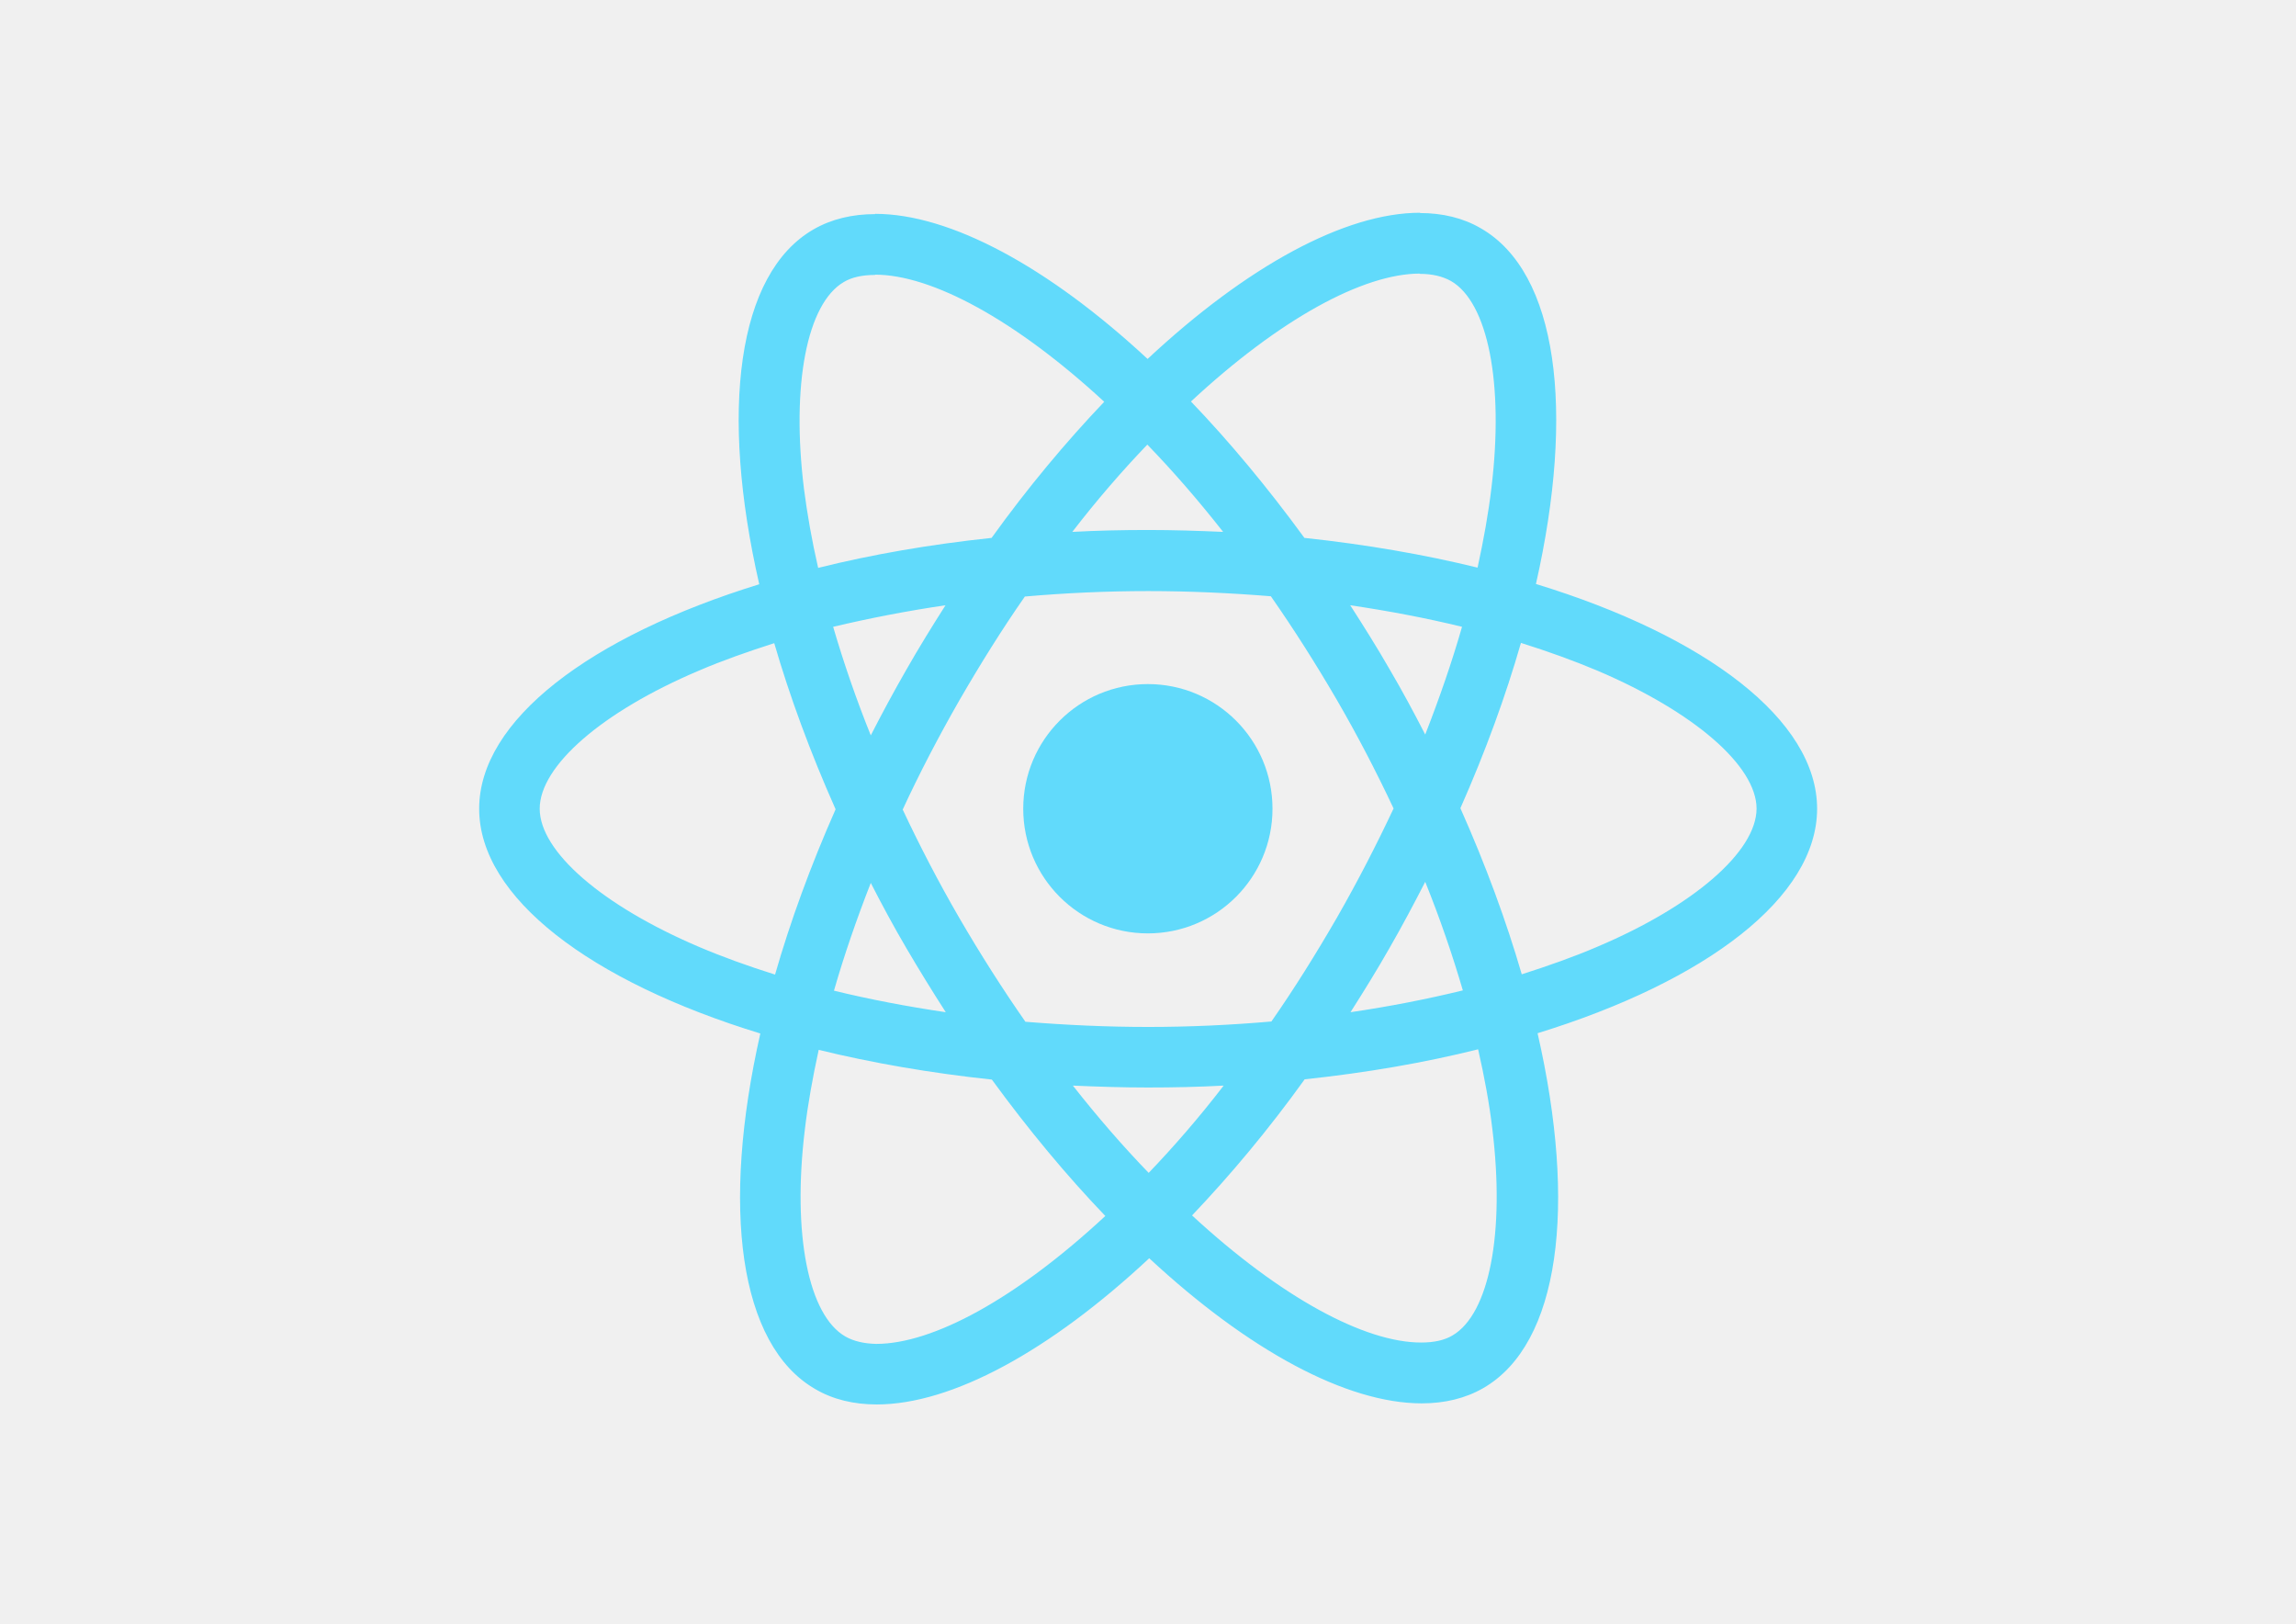
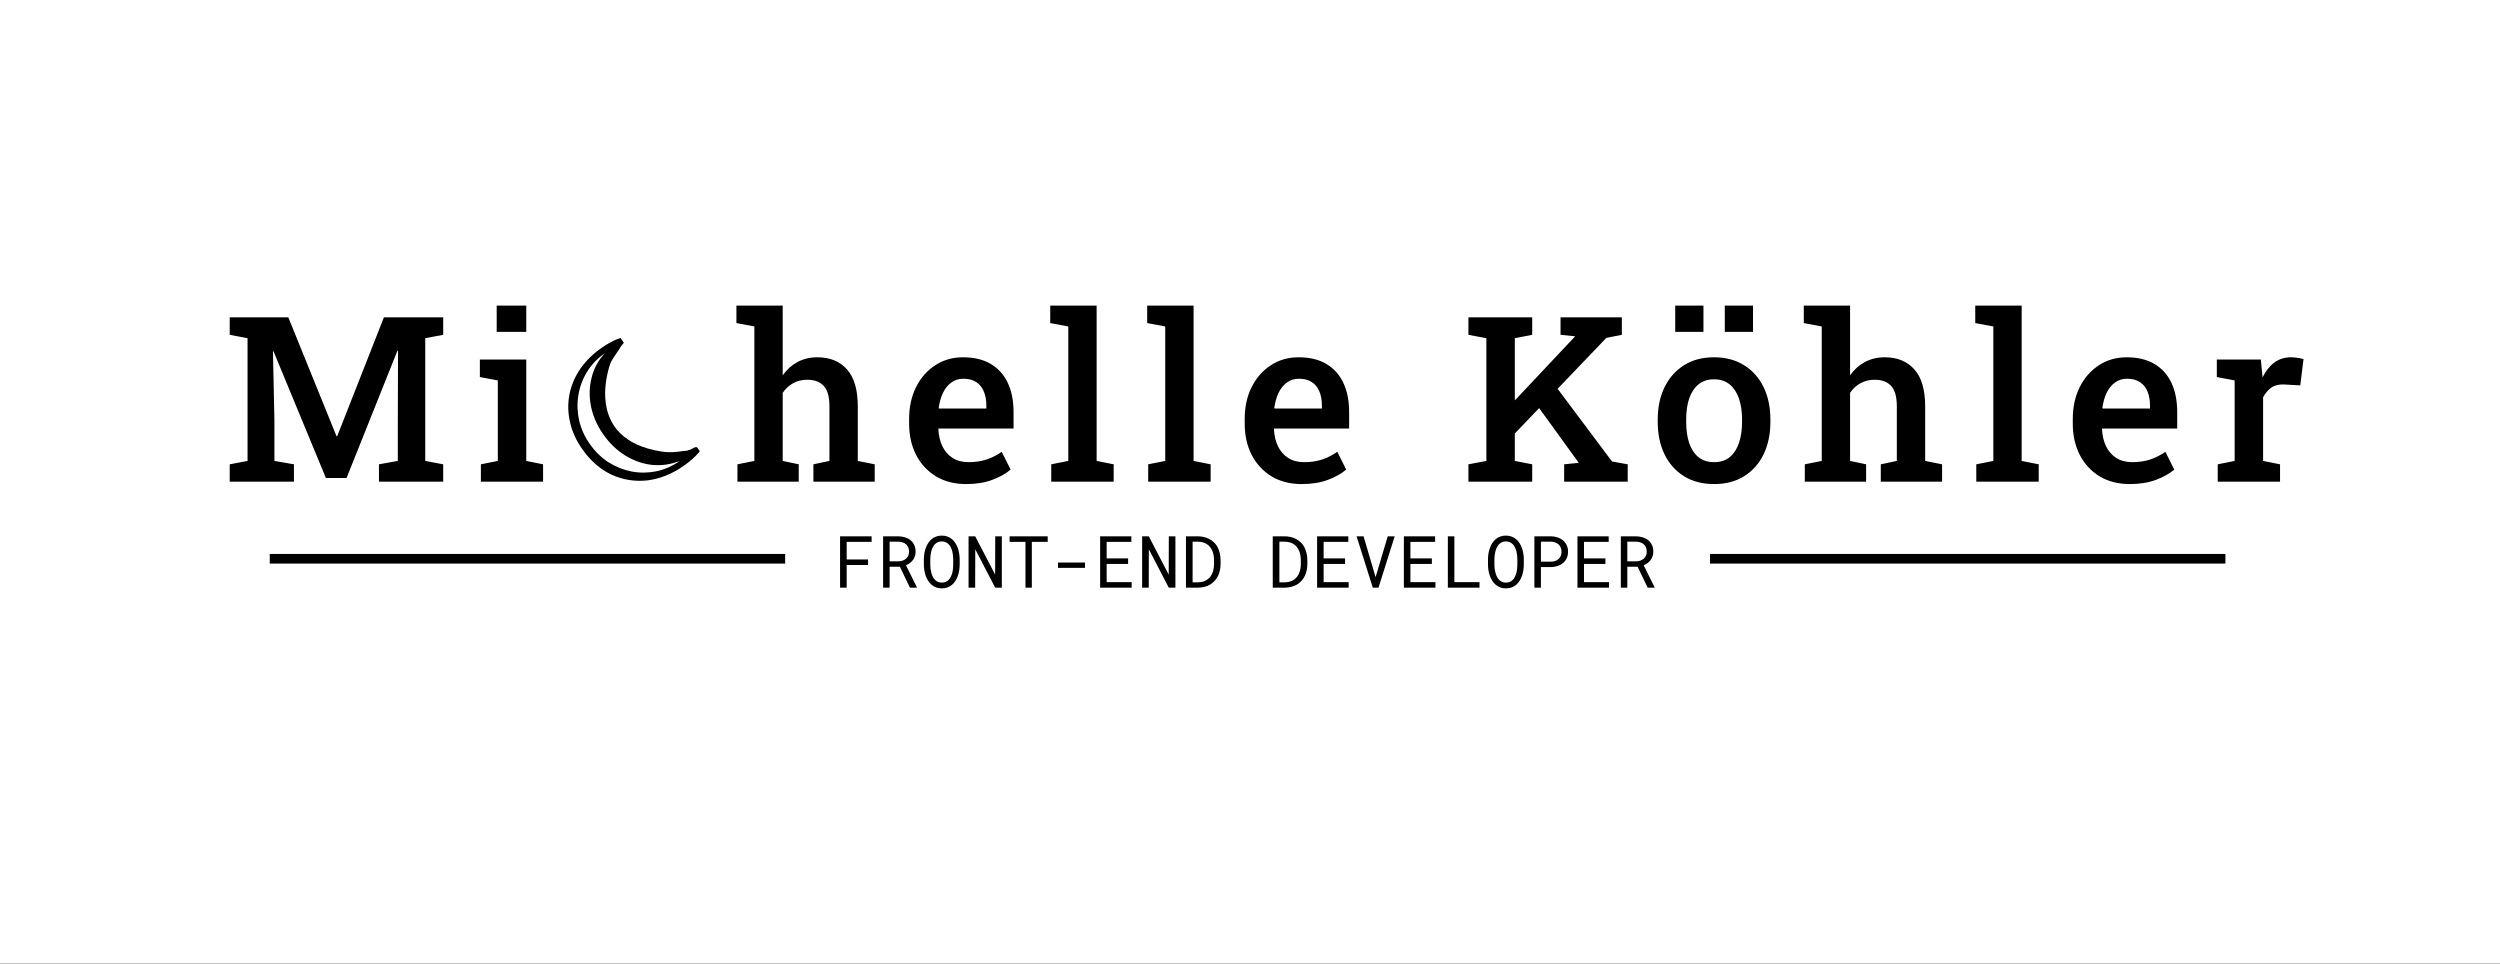
- <svg xmlns="http://www.w3.org/2000/svg" viewBox="0 0 841.9 595.3">
-   <g fill="#61DAFB">
-     <path d="M666.3 296.5c0-32.5-40.7-63.3-103.1-82.4 14.4-63.6 8-114.2-20.2-130.4-6.5-3.8-14.1-5.6-22.4-5.6v22.3c4.6 0 8.3.9 11.4 2.6 13.6 7.8 19.5 37.5 14.9 75.7-1.1 9.4-2.9 19.3-5.1 29.4-19.6-4.8-41-8.5-63.5-10.9-13.5-18.5-27.5-35.3-41.6-50 32.6-30.3 63.2-46.9 84-46.9V78c-27.5 0-63.5 19.6-99.9 53.6-36.4-33.8-72.4-53.2-99.9-53.2v22.3c20.7 0 51.4 16.5 84 46.6-14 14.7-28 31.4-41.3 49.9-22.6 2.4-44 6.1-63.6 11-2.3-10-4-19.7-5.2-29-4.7-38.2 1.1-67.9 14.6-75.8 3-1.8 6.9-2.6 11.5-2.6V78.5c-8.4 0-16 1.8-22.6 5.6-28.1 16.2-34.4 66.7-19.9 130.1-62.2 19.2-102.7 49.9-102.7 82.3 0 32.5 40.7 63.3 103.1 82.4-14.4 63.6-8 114.2 20.2 130.4 6.5 3.8 14.1 5.6 22.5 5.6 27.5 0 63.5-19.6 99.9-53.6 36.4 33.8 72.4 53.2 99.9 53.2 8.4 0 16-1.8 22.6-5.6 28.1-16.2 34.4-66.7 19.9-130.1 62-19.1 102.5-49.9 102.5-82.3zm-130.2-66.7c-3.7 12.9-8.3 26.2-13.5 39.5-4.1-8-8.4-16-13.1-24-4.6-8-9.5-15.8-14.4-23.4 14.2 2.1 27.9 4.7 41 7.9zm-45.8 106.5c-7.8 13.5-15.8 26.3-24.1 38.2-14.9 1.3-30 2-45.2 2-15.1 0-30.2-.7-45-1.9-8.3-11.9-16.4-24.6-24.2-38-7.6-13.1-14.5-26.4-20.8-39.8 6.2-13.4 13.2-26.8 20.7-39.9 7.8-13.5 15.8-26.3 24.1-38.2 14.9-1.3 30-2 45.2-2 15.1 0 30.2.7 45 1.9 8.3 11.9 16.4 24.6 24.2 38 7.6 13.1 14.5 26.4 20.8 39.8-6.3 13.4-13.2 26.8-20.7 39.9zm32.3-13c5.4 13.4 10 26.8 13.8 39.8-13.1 3.2-26.9 5.9-41.2 8 4.9-7.7 9.8-15.6 14.4-23.7 4.6-8 8.9-16.1 13-24.1zM421.2 430c-9.3-9.6-18.6-20.3-27.8-32 9 .4 18.2.7 27.5.7 9.4 0 18.7-.2 27.8-.7-9 11.7-18.3 22.4-27.5 32zm-74.4-58.9c-14.2-2.1-27.9-4.7-41-7.9 3.7-12.9 8.3-26.2 13.5-39.5 4.1 8 8.4 16 13.1 24 4.7 8 9.5 15.8 14.4 23.4zM420.7 163c9.3 9.6 18.6 20.3 27.8 32-9-.4-18.2-.7-27.5-.7-9.4 0-18.7.2-27.8.7 9-11.7 18.3-22.4 27.5-32zm-74 58.9c-4.9 7.7-9.8 15.6-14.4 23.7-4.6 8-8.9 16-13 24-5.4-13.4-10-26.8-13.8-39.8 13.1-3.1 26.9-5.8 41.2-7.9zm-90.5 125.2c-35.4-15.1-58.3-34.9-58.3-50.6 0-15.7 22.9-35.6 58.3-50.6 8.6-3.7 18-7 27.7-10.1 5.7 19.6 13.2 40 22.5 60.9-9.2 20.8-16.6 41.1-22.2 60.6-9.9-3.1-19.3-6.5-28-10.2zM310 490c-13.6-7.8-19.5-37.5-14.9-75.7 1.1-9.4 2.9-19.3 5.1-29.4 19.6 4.8 41 8.5 63.5 10.9 13.5 18.5 27.5 35.3 41.6 50-32.6 30.3-63.2 46.9-84 46.9-4.5-.1-8.3-1-11.3-2.7zm237.2-76.2c4.7 38.2-1.1 67.9-14.6 75.8-3 1.8-6.9 2.6-11.5 2.6-20.7 0-51.4-16.5-84-46.6 14-14.7 28-31.4 41.3-49.9 22.6-2.4 44-6.1 63.6-11 2.3 10.1 4.1 19.8 5.2 29.1zm38.5-66.7c-8.6 3.7-18 7-27.7 10.1-5.7-19.6-13.2-40-22.5-60.9 9.2-20.8 16.6-41.1 22.2-60.6 9.9 3.1 19.3 6.5 28.1 10.2 35.4 15.1 58.3 34.9 58.3 50.6-.1 15.7-23 35.6-58.4 50.6zM320.8 78.4z" />
-     <circle cx="420.9" cy="296.5" r="45.7" />
-     <path d="M520.5 78.1z" />
-   </g>
+ <svg xmlns="http://www.w3.org/2000/svg" width="519" height="200" viewBox="0 0 519 200" fill="none">
+   <rect width="519" height="200" fill="#1E1E1E" />
+   <rect width="519" height="200" fill="white" />
+   <path d="M47.688 100V96.391L51.391 95.688V70.211L47.688 69.508V65.875H51.391H59.852L69.859 90.555H70L79.703 65.875H92.008V69.508L88.281 70.211V95.688L92.008 96.391V100H78.672V96.391L82.586 95.688V87.742L82.633 72.812L82.516 72.789L71.945 99.227H67.656L56.781 72.93L56.664 72.953L56.969 87.344V95.688L61.023 96.391V100H47.688ZM99.831 100V96.391L103.347 95.688V78.977L99.62 78.273V74.641H109.253V95.688L112.745 96.391V100H99.831ZM103.112 68.898V63.438H109.253V68.898H103.112ZM153.091 100V96.391L156.606 95.688V67.773L152.88 67.07V63.438H162.489V77.922C163.317 76.734 164.341 75.812 165.559 75.156C166.778 74.5 168.153 74.172 169.684 74.172C172.294 74.172 174.341 75.008 175.825 76.68C177.325 78.336 178.075 80.898 178.075 84.367V95.688L181.591 96.391V100H168.864V96.391L172.192 95.688V84.32C172.192 82.383 171.802 80.984 171.02 80.125C170.239 79.266 169.091 78.836 167.575 78.836C166.497 78.836 165.52 79.078 164.645 79.562C163.786 80.031 163.067 80.695 162.489 81.555V95.688L165.817 96.391V100H153.091ZM200.57 100.492C198.18 100.492 196.094 99.961 194.312 98.898C192.547 97.82 191.172 96.336 190.188 94.445C189.219 92.555 188.734 90.391 188.734 87.953V86.969C188.734 84.5 189.211 82.305 190.164 80.383C191.133 78.445 192.461 76.93 194.148 75.836C195.836 74.727 197.758 74.172 199.914 74.172C202.211 74.172 204.133 74.633 205.68 75.555C207.242 76.477 208.422 77.789 209.219 79.492C210.016 81.18 210.414 83.211 210.414 85.586V88.961H194.852L194.805 89.078C194.867 90.406 195.141 91.586 195.625 92.617C196.125 93.648 196.828 94.461 197.734 95.055C198.656 95.648 199.773 95.945 201.086 95.945C202.461 95.945 203.711 95.758 204.836 95.383C205.961 95.008 207 94.477 207.953 93.789L209.805 97.492C208.805 98.336 207.531 99.047 205.984 99.625C204.438 100.203 202.633 100.492 200.57 100.492ZM194.945 84.812H204.766V84.203C204.766 83.094 204.594 82.125 204.25 81.297C203.922 80.453 203.398 79.797 202.68 79.328C201.977 78.859 201.078 78.625 199.984 78.625C199.031 78.625 198.195 78.891 197.477 79.422C196.758 79.953 196.18 80.68 195.742 81.602C195.32 82.508 195.031 83.539 194.875 84.695L194.945 84.812ZM218.238 100V96.391L221.777 95.688V67.773L218.027 67.07V63.438H227.659V95.688L231.198 96.391V100H218.238ZM238.366 100V96.391L241.905 95.688V67.773L238.155 67.07V63.438H247.788V95.688L251.327 96.391V100H238.366ZM270.236 100.492C267.845 100.492 265.759 99.961 263.978 98.898C262.212 97.82 260.837 96.336 259.853 94.445C258.884 92.555 258.4 90.391 258.4 87.953V86.969C258.4 84.5 258.877 82.305 259.83 80.383C260.798 78.445 262.127 76.93 263.814 75.836C265.502 74.727 267.423 74.172 269.58 74.172C271.877 74.172 273.798 74.633 275.345 75.555C276.908 76.477 278.087 77.789 278.884 79.492C279.681 81.18 280.08 83.211 280.08 85.586V88.961H264.517L264.47 89.078C264.533 90.406 264.806 91.586 265.291 92.617C265.791 93.648 266.494 94.461 267.4 95.055C268.322 95.648 269.439 95.945 270.752 95.945C272.127 95.945 273.377 95.758 274.502 95.383C275.627 95.008 276.666 94.477 277.619 93.789L279.47 97.492C278.47 98.336 277.197 99.047 275.65 99.625C274.103 100.203 272.298 100.492 270.236 100.492ZM264.611 84.812H274.431V84.203C274.431 83.094 274.259 82.125 273.916 81.297C273.587 80.453 273.064 79.797 272.345 79.328C271.642 78.859 270.744 78.625 269.65 78.625C268.697 78.625 267.861 78.891 267.142 79.422C266.423 79.953 265.845 80.68 265.408 81.602C264.986 82.508 264.697 83.539 264.541 84.695L264.611 84.812ZM313.516 91L310.422 87.438L326.922 69.906L326.992 69.812L323.969 69.508V65.875H336.695V69.508L333.484 70.141L313.516 91ZM304.844 100V96.391L308.57 95.688V70.211L304.844 69.508V65.875H318.086V69.508L314.477 70.211V95.688L318.086 96.391V100H304.844ZM324.719 100V96.391L327.742 96.086V96.062L318.742 83.641L322.445 79.492L334.656 95.805L337.914 96.391V100H324.719ZM355.862 100.492C353.425 100.492 351.331 99.945 349.581 98.852C347.831 97.758 346.487 96.242 345.55 94.305C344.612 92.352 344.144 90.109 344.144 87.578V87.086C344.144 84.57 344.612 82.344 345.55 80.406C346.487 78.469 347.831 76.945 349.581 75.836C351.331 74.727 353.409 74.172 355.816 74.172C358.253 74.172 360.347 74.727 362.097 75.836C363.847 76.93 365.191 78.445 366.128 80.383C367.066 82.32 367.534 84.555 367.534 87.086V87.578C367.534 90.109 367.066 92.352 366.128 94.305C365.191 96.242 363.847 97.758 362.097 98.852C360.362 99.945 358.284 100.492 355.862 100.492ZM355.862 95.945C357.175 95.945 358.253 95.594 359.097 94.891C359.956 94.172 360.597 93.188 361.019 91.938C361.441 90.672 361.652 89.219 361.652 87.578V87.086C361.652 85.461 361.441 84.023 361.019 82.773C360.597 81.523 359.956 80.539 359.097 79.82C358.237 79.102 357.144 78.742 355.816 78.742C354.519 78.742 353.441 79.102 352.581 79.82C351.722 80.539 351.081 81.523 350.659 82.773C350.253 84.023 350.05 85.461 350.05 87.086V87.578C350.05 89.219 350.253 90.672 350.659 91.938C351.081 93.188 351.722 94.172 352.581 94.891C353.456 95.594 354.55 95.945 355.862 95.945ZM358.066 68.898V63.438H363.925V68.898H358.066ZM347.777 68.898V63.438H353.636V68.898H347.777ZM374.678 100V96.391L378.194 95.688V67.773L374.467 67.07V63.438H384.077V77.922C384.905 76.734 385.928 75.812 387.147 75.156C388.366 74.5 389.741 74.172 391.272 74.172C393.881 74.172 395.928 75.008 397.413 76.68C398.913 78.336 399.663 80.898 399.663 84.367V95.688L403.178 96.391V100H390.452V96.391L393.78 95.688V84.32C393.78 82.383 393.389 80.984 392.608 80.125C391.827 79.266 390.678 78.836 389.163 78.836C388.084 78.836 387.108 79.078 386.233 79.562C385.373 80.031 384.655 80.695 384.077 81.555V95.688L387.405 96.391V100H374.678ZM410.275 100V96.391L413.814 95.688V67.773L410.064 67.07V63.438H419.697V95.688L423.236 96.391V100H410.275ZM442.145 100.492C439.755 100.492 437.669 99.961 435.888 98.898C434.122 97.82 432.747 96.336 431.763 94.445C430.794 92.555 430.309 90.391 430.309 87.953V86.969C430.309 84.5 430.786 82.305 431.739 80.383C432.708 78.445 434.036 76.93 435.723 75.836C437.411 74.727 439.333 74.172 441.489 74.172C443.786 74.172 445.708 74.633 447.255 75.555C448.817 76.477 449.997 77.789 450.794 79.492C451.591 81.18 451.989 83.211 451.989 85.586V88.961H436.427L436.38 89.078C436.442 90.406 436.716 91.586 437.2 92.617C437.7 93.648 438.403 94.461 439.309 95.055C440.231 95.648 441.348 95.945 442.661 95.945C444.036 95.945 445.286 95.758 446.411 95.383C447.536 95.008 448.575 94.477 449.528 93.789L451.38 97.492C450.38 98.336 449.106 99.047 447.559 99.625C446.013 100.203 444.208 100.492 442.145 100.492ZM436.52 84.812H446.341V84.203C446.341 83.094 446.169 82.125 445.825 81.297C445.497 80.453 444.973 79.797 444.255 79.328C443.552 78.859 442.653 78.625 441.559 78.625C440.606 78.625 439.77 78.891 439.052 79.422C438.333 79.953 437.755 80.68 437.317 81.602C436.895 82.508 436.606 83.539 436.45 84.695L436.52 84.812ZM460.398 100V96.391L463.914 95.688V78.977L460.211 78.273V74.641H469.352L469.656 77.828L469.703 78.344C470.375 77 471.195 75.969 472.164 75.25C473.148 74.531 474.297 74.172 475.609 74.172C476.047 74.172 476.508 74.211 476.992 74.289C477.492 74.367 477.898 74.453 478.211 74.547L477.531 80.008L474.227 79.82C473.148 79.758 472.258 79.969 471.555 80.453C470.867 80.938 470.289 81.609 469.82 82.469V95.688L473.336 96.391V100H460.398Z" fill="black" />
+   <path d="M144.5 93.609C140.667 94.609 132.3 95.51 129.5 91.109" stroke="black" />
+   <path d="M129 71.109C125.833 75.109 120.7 83.71 125.5 86.109" stroke="black" />
+   <path d="M126 74.109C123.5 80.609 122.7 93.909 139.5 95.109" stroke="black" />
+   <path d="M141.978 96.681C139.536 98.391 137.011 99.407 134.402 99.73C131.8 100.013 129.317 99.616 126.954 98.541C124.599 97.427 122.574 95.66 120.88 93.242C119.613 91.434 118.768 89.576 118.342 87.669C117.9 85.739 117.852 83.847 118.199 81.994C118.553 80.101 119.288 78.327 120.403 76.671C121.542 74.999 123.026 73.521 124.858 72.238C125.515 71.778 126.162 71.377 126.799 71.036C127.458 70.679 128.128 70.385 128.806 70.155L129.62 71.317C127.554 72.764 126.059 74.477 125.134 76.455C124.233 78.416 123.919 80.491 124.192 82.68C124.448 84.845 125.317 86.984 126.797 89.097C128.26 91.187 129.974 92.734 131.938 93.739C133.901 94.743 135.959 95.157 138.11 94.98C140.284 94.787 142.405 93.967 144.471 92.52L145.285 93.682C144.837 94.241 144.332 94.769 143.771 95.267C143.233 95.749 142.636 96.22 141.978 96.681ZM141.203 95.649C139.32 96.408 137.406 96.698 135.461 96.52C133.5 96.319 131.637 95.682 129.87 94.609C128.087 93.513 126.546 92.037 125.247 90.183C123.948 88.328 123.096 86.387 122.691 84.36C122.287 82.334 122.325 80.365 122.806 78.453C123.27 76.517 124.189 74.806 125.563 73.319C124.013 74.405 122.775 75.71 121.847 77.234C120.92 78.759 120.325 80.383 120.063 82.106C119.784 83.807 119.84 85.535 120.23 87.292C120.627 89.008 121.361 90.63 122.43 92.156C123.515 93.706 124.805 94.972 126.299 95.956C127.799 96.9 129.405 97.543 131.115 97.885C132.808 98.204 134.529 98.188 136.279 97.838C138.012 97.464 139.653 96.734 141.203 95.649Z" fill="black" />
+   <path d="M127.5 72.109C123.833 79.609 121.7 94.609 142.5 94.609" stroke="black" />
+   <path d="M124.63 83.329H124.398" stroke="black" stroke-width="2" stroke-linecap="round" />
+   <path d="M123.936 80.091V82.867" stroke="black" stroke-width="2" stroke-linecap="round" />
+   <path d="M137.814 95.819C138.488 95.145 139.447 94.894 140.358 94.894C140.871 94.894 142.712 94.812 142.902 94.431" stroke="black" stroke-linecap="round" />
+   <path d="M138.045 95.357C138.66 95.357 142.912 95.336 143.133 94.894" stroke="black" stroke-linecap="round" />
+   <path d="M130.181 74.771C130.181 73.493 129.856 71.489 130.412 70.376" stroke="white" stroke-linecap="round" />
+   <path d="M128.793 74.309C128.793 72.993 129.098 72.362 129.898 71.482C130.309 71.03 131.106 69.83 131.106 69.22" stroke="white" stroke-linecap="round" />
+   <path d="M142.208 93.044C143.042 93.044 143.331 92.724 144.059 92.401C144.585 92.167 145.637 92.662 145.909 92.118" stroke="white" stroke-linecap="round" />
+   <path d="M180.207 117.291V116.141H175.769V112.493H180.947V111.336H174.399V122H175.769V117.291H180.207ZM186.813 117.649L188.908 122H190.336L190.344 121.912L188.081 117.356C188.374 117.229 188.642 117.076 188.886 116.895C189.13 116.714 189.34 116.507 189.516 116.272C189.692 116.038 189.829 115.777 189.926 115.489C190.029 115.201 190.08 114.883 190.08 114.537C190.08 114 189.985 113.533 189.794 113.138C189.609 112.737 189.353 112.405 189.025 112.142C188.693 111.878 188.308 111.68 187.868 111.548C187.429 111.417 186.96 111.346 186.462 111.336H183.334V122H184.682V117.649H186.813ZM184.682 116.536V112.449H186.462C186.789 112.454 187.089 112.5 187.363 112.588C187.641 112.676 187.88 112.806 188.081 112.977C188.281 113.152 188.437 113.37 188.549 113.628C188.662 113.882 188.718 114.18 188.718 114.522C188.718 114.844 188.659 115.13 188.542 115.379C188.425 115.623 188.266 115.831 188.066 116.001C187.861 116.172 187.624 116.304 187.355 116.397C187.087 116.485 186.801 116.531 186.499 116.536H184.682ZM199.228 117.283V116.067C199.223 115.687 199.189 115.301 199.125 114.91C199.067 114.52 198.974 114.144 198.847 113.782C198.715 113.421 198.549 113.084 198.349 112.771C198.154 112.454 197.919 112.178 197.646 111.944C197.373 111.709 197.058 111.526 196.701 111.395C196.345 111.258 195.947 111.189 195.507 111.189C195.068 111.189 194.67 111.258 194.313 111.395C193.962 111.526 193.649 111.709 193.376 111.944C193.103 112.183 192.866 112.461 192.666 112.779C192.47 113.091 192.309 113.428 192.182 113.79C192.05 114.151 191.953 114.527 191.889 114.917C191.831 115.303 191.799 115.687 191.794 116.067V117.283C191.799 117.664 191.833 118.047 191.896 118.433C191.96 118.819 192.058 119.192 192.189 119.554C192.316 119.915 192.48 120.254 192.68 120.572C192.88 120.884 193.117 121.158 193.391 121.392C193.664 121.626 193.977 121.812 194.328 121.949C194.685 122.081 195.083 122.146 195.522 122.146C195.961 122.146 196.357 122.081 196.708 121.949C197.065 121.812 197.38 121.626 197.653 121.392C197.927 121.158 198.161 120.884 198.356 120.572C198.557 120.259 198.72 119.922 198.847 119.561C198.974 119.2 199.067 118.826 199.125 118.44C199.189 118.05 199.223 117.664 199.228 117.283ZM197.888 116.053V117.283C197.883 117.537 197.866 117.803 197.836 118.082C197.812 118.36 197.766 118.633 197.697 118.902C197.624 119.175 197.529 119.437 197.412 119.686C197.299 119.93 197.158 120.145 196.987 120.33C196.811 120.521 196.601 120.672 196.357 120.784C196.118 120.896 195.839 120.953 195.522 120.953C195.205 120.953 194.926 120.896 194.687 120.784C194.448 120.672 194.24 120.521 194.064 120.33C193.889 120.145 193.742 119.927 193.625 119.678C193.508 119.429 193.413 119.168 193.339 118.895C193.266 118.626 193.212 118.353 193.178 118.074C193.149 117.796 193.132 117.532 193.127 117.283V116.053C193.132 115.804 193.149 115.542 193.178 115.269C193.212 114.991 193.266 114.715 193.339 114.441C193.408 114.173 193.5 113.917 193.618 113.672C193.735 113.423 193.881 113.204 194.057 113.013C194.233 112.828 194.44 112.679 194.68 112.566C194.919 112.454 195.195 112.398 195.507 112.398C195.825 112.398 196.103 112.454 196.342 112.566C196.582 112.674 196.789 112.82 196.965 113.006C197.141 113.196 197.287 113.416 197.404 113.665C197.521 113.909 197.617 114.166 197.69 114.434C197.758 114.708 197.807 114.983 197.836 115.262C197.866 115.535 197.883 115.799 197.888 116.053ZM207.98 122V111.336H206.611L206.589 119.29L202.451 111.336H201.074V122H202.443L202.465 114.031L206.604 122H207.98ZM217.502 112.493V111.336H209.592V112.493H212.888V122H214.206V112.493H217.502ZM225.244 117.891V116.778H219.641V117.891H225.244ZM234.194 117.071V115.921H229.741V112.493H234.868V111.336H228.386V122H234.934V120.85H229.741V117.071H234.194ZM244.016 122V111.336H242.646L242.624 119.29L238.486 111.336H237.109V122H238.479L238.5 114.031L242.639 122H244.016ZM246.206 122H248.674C249.187 121.995 249.663 121.934 250.102 121.817C250.546 121.7 250.944 121.531 251.296 121.312C251.628 121.102 251.928 120.848 252.197 120.55C252.465 120.252 252.688 119.92 252.863 119.554C253.034 119.202 253.164 118.816 253.251 118.396C253.344 117.977 253.391 117.532 253.391 117.063V116.28C253.386 115.792 253.334 115.333 253.237 114.903C253.144 114.473 253.007 114.078 252.827 113.716C252.626 113.292 252.358 112.918 252.021 112.596C251.689 112.269 251.306 112.005 250.871 111.805C250.559 111.658 250.217 111.546 249.846 111.468C249.479 111.385 249.089 111.341 248.674 111.336H246.206V122ZM247.583 112.449H248.674C249.011 112.454 249.321 112.493 249.604 112.566C249.887 112.635 250.144 112.732 250.373 112.859C250.695 113.03 250.966 113.255 251.186 113.533C251.411 113.807 251.589 114.114 251.721 114.456C251.823 114.72 251.899 115.005 251.948 115.313C252.001 115.616 252.031 115.933 252.036 116.265V117.063C252.031 117.391 252.004 117.706 251.955 118.008C251.906 118.306 251.833 118.584 251.735 118.843C251.623 119.161 251.469 119.449 251.274 119.708C251.083 119.961 250.856 120.176 250.593 120.352C250.344 120.523 250.058 120.655 249.736 120.748C249.418 120.84 249.064 120.889 248.674 120.894H247.583V112.449ZM264.223 122H266.691C267.204 121.995 267.68 121.934 268.12 121.817C268.564 121.7 268.962 121.531 269.313 121.312C269.646 121.102 269.946 120.848 270.214 120.55C270.483 120.252 270.705 119.92 270.881 119.554C271.052 119.202 271.181 118.816 271.269 118.396C271.362 117.977 271.408 117.532 271.408 117.063V116.28C271.403 115.792 271.352 115.333 271.254 114.903C271.162 114.473 271.025 114.078 270.844 113.716C270.644 113.292 270.375 112.918 270.039 112.596C269.707 112.269 269.323 112.005 268.889 111.805C268.576 111.658 268.234 111.546 267.863 111.468C267.497 111.385 267.106 111.341 266.691 111.336H264.223V122ZM265.6 112.449H266.691C267.028 112.454 267.338 112.493 267.622 112.566C267.905 112.635 268.161 112.732 268.391 112.859C268.713 113.03 268.984 113.255 269.204 113.533C269.428 113.807 269.606 114.114 269.738 114.456C269.841 114.72 269.917 115.005 269.965 115.313C270.019 115.616 270.048 115.933 270.053 116.265V117.063C270.048 117.391 270.021 117.706 269.973 118.008C269.924 118.306 269.851 118.584 269.753 118.843C269.641 119.161 269.487 119.449 269.292 119.708C269.101 119.961 268.874 120.176 268.61 120.352C268.361 120.523 268.076 120.655 267.753 120.748C267.436 120.84 267.082 120.889 266.691 120.894H265.6V112.449ZM279.238 117.071V115.921H274.785V112.493H279.912V111.336H273.43V122H279.978V120.85H274.785V117.071H279.238ZM284.995 122H286.174L289.536 111.336H288.093L285.734 119.283L285.573 119.817L285.419 119.297L283.076 111.336H281.625L284.995 122ZM297.255 117.071V115.921H292.802V112.493H297.929V111.336H291.447V122H297.995V120.85H292.802V117.071H297.255ZM301.928 120.85V111.336H300.573V122H307.143V120.85H301.928ZM316.342 117.283V116.067C316.337 115.687 316.303 115.301 316.24 114.91C316.181 114.52 316.088 114.144 315.961 113.782C315.83 113.421 315.664 113.084 315.463 112.771C315.268 112.454 315.034 112.178 314.76 111.944C314.487 111.709 314.172 111.526 313.815 111.395C313.459 111.258 313.061 111.189 312.622 111.189C312.182 111.189 311.784 111.258 311.428 111.395C311.076 111.526 310.764 111.709 310.49 111.944C310.217 112.183 309.98 112.461 309.78 112.779C309.584 113.091 309.423 113.428 309.296 113.79C309.165 114.151 309.067 114.527 309.003 114.917C308.945 115.303 308.913 115.687 308.908 116.067V117.283C308.913 117.664 308.947 118.047 309.011 118.433C309.074 118.819 309.172 119.192 309.304 119.554C309.431 119.915 309.594 120.254 309.794 120.572C309.995 120.884 310.231 121.158 310.505 121.392C310.778 121.626 311.091 121.812 311.442 121.949C311.799 122.081 312.197 122.146 312.636 122.146C313.076 122.146 313.471 122.081 313.823 121.949C314.179 121.812 314.494 121.626 314.768 121.392C315.041 121.158 315.275 120.884 315.471 120.572C315.671 120.259 315.834 119.922 315.961 119.561C316.088 119.2 316.181 118.826 316.24 118.44C316.303 118.05 316.337 117.664 316.342 117.283ZM315.002 116.053V117.283C314.997 117.537 314.98 117.803 314.951 118.082C314.926 118.36 314.88 118.633 314.812 118.902C314.738 119.175 314.643 119.437 314.526 119.686C314.414 119.93 314.272 120.145 314.101 120.33C313.925 120.521 313.715 120.672 313.471 120.784C313.232 120.896 312.954 120.953 312.636 120.953C312.319 120.953 312.041 120.896 311.801 120.784C311.562 120.672 311.354 120.521 311.179 120.33C311.003 120.145 310.856 119.927 310.739 119.678C310.622 119.429 310.527 119.168 310.454 118.895C310.38 118.626 310.327 118.353 310.292 118.074C310.263 117.796 310.246 117.532 310.241 117.283V116.053C310.246 115.804 310.263 115.542 310.292 115.269C310.327 114.991 310.38 114.715 310.454 114.441C310.522 114.173 310.615 113.917 310.732 113.672C310.849 113.423 310.996 113.204 311.171 113.013C311.347 112.828 311.555 112.679 311.794 112.566C312.033 112.454 312.309 112.398 312.622 112.398C312.939 112.398 313.217 112.454 313.457 112.566C313.696 112.674 313.903 112.82 314.079 113.006C314.255 113.196 314.401 113.416 314.519 113.665C314.636 113.909 314.731 114.166 314.804 114.434C314.873 114.708 314.921 114.983 314.951 115.262C314.98 115.535 314.997 115.799 315.002 116.053ZM319.895 117.723H321.997C322.475 117.718 322.927 117.645 323.352 117.503C323.781 117.361 324.157 117.156 324.479 116.888C324.802 116.619 325.056 116.29 325.241 115.899C325.432 115.503 325.527 115.049 325.527 114.537C325.527 114.024 325.432 113.57 325.241 113.174C325.056 112.779 324.802 112.447 324.479 112.178C324.157 111.91 323.781 111.705 323.352 111.563C322.927 111.421 322.475 111.346 321.997 111.336H318.54V122H319.895V117.723ZM319.895 116.609V112.449H321.997C322.309 112.454 322.597 112.505 322.861 112.603C323.129 112.701 323.361 112.84 323.557 113.021C323.747 113.201 323.896 113.421 324.003 113.68C324.116 113.938 324.172 114.229 324.172 114.551C324.172 114.874 324.116 115.162 324.003 115.416C323.896 115.665 323.745 115.877 323.549 116.053C323.354 116.229 323.125 116.365 322.861 116.463C322.597 116.556 322.309 116.604 321.997 116.609H319.895ZM333.291 117.071V115.921H328.837V112.493H333.964V111.336H327.482V122H334.03V120.85H328.837V117.071H333.291ZM339.963 117.649L342.058 122H343.486L343.493 121.912L341.23 117.356C341.523 117.229 341.792 117.076 342.036 116.895C342.28 116.714 342.49 116.507 342.666 116.272C342.841 116.038 342.978 115.777 343.076 115.489C343.178 115.201 343.229 114.883 343.229 114.537C343.229 114 343.134 113.533 342.944 113.138C342.758 112.737 342.502 112.405 342.175 112.142C341.843 111.878 341.457 111.68 341.018 111.548C340.578 111.417 340.109 111.346 339.611 111.336H336.484V122H337.832V117.649H339.963ZM337.832 116.536V112.449H339.611C339.938 112.454 340.239 112.5 340.512 112.588C340.791 112.676 341.03 112.806 341.23 112.977C341.43 113.152 341.586 113.37 341.699 113.628C341.811 113.882 341.867 114.18 341.867 114.522C341.867 114.844 341.809 115.13 341.691 115.379C341.574 115.623 341.416 115.831 341.215 116.001C341.01 116.172 340.773 116.304 340.505 116.397C340.236 116.485 339.951 116.531 339.648 116.536H337.832Z" fill="black" />
+   <path d="M56 116L163 116" stroke="black" stroke-width="2" />
+   <path d="M355 116H462" stroke="black" stroke-width="2" />
</svg>
